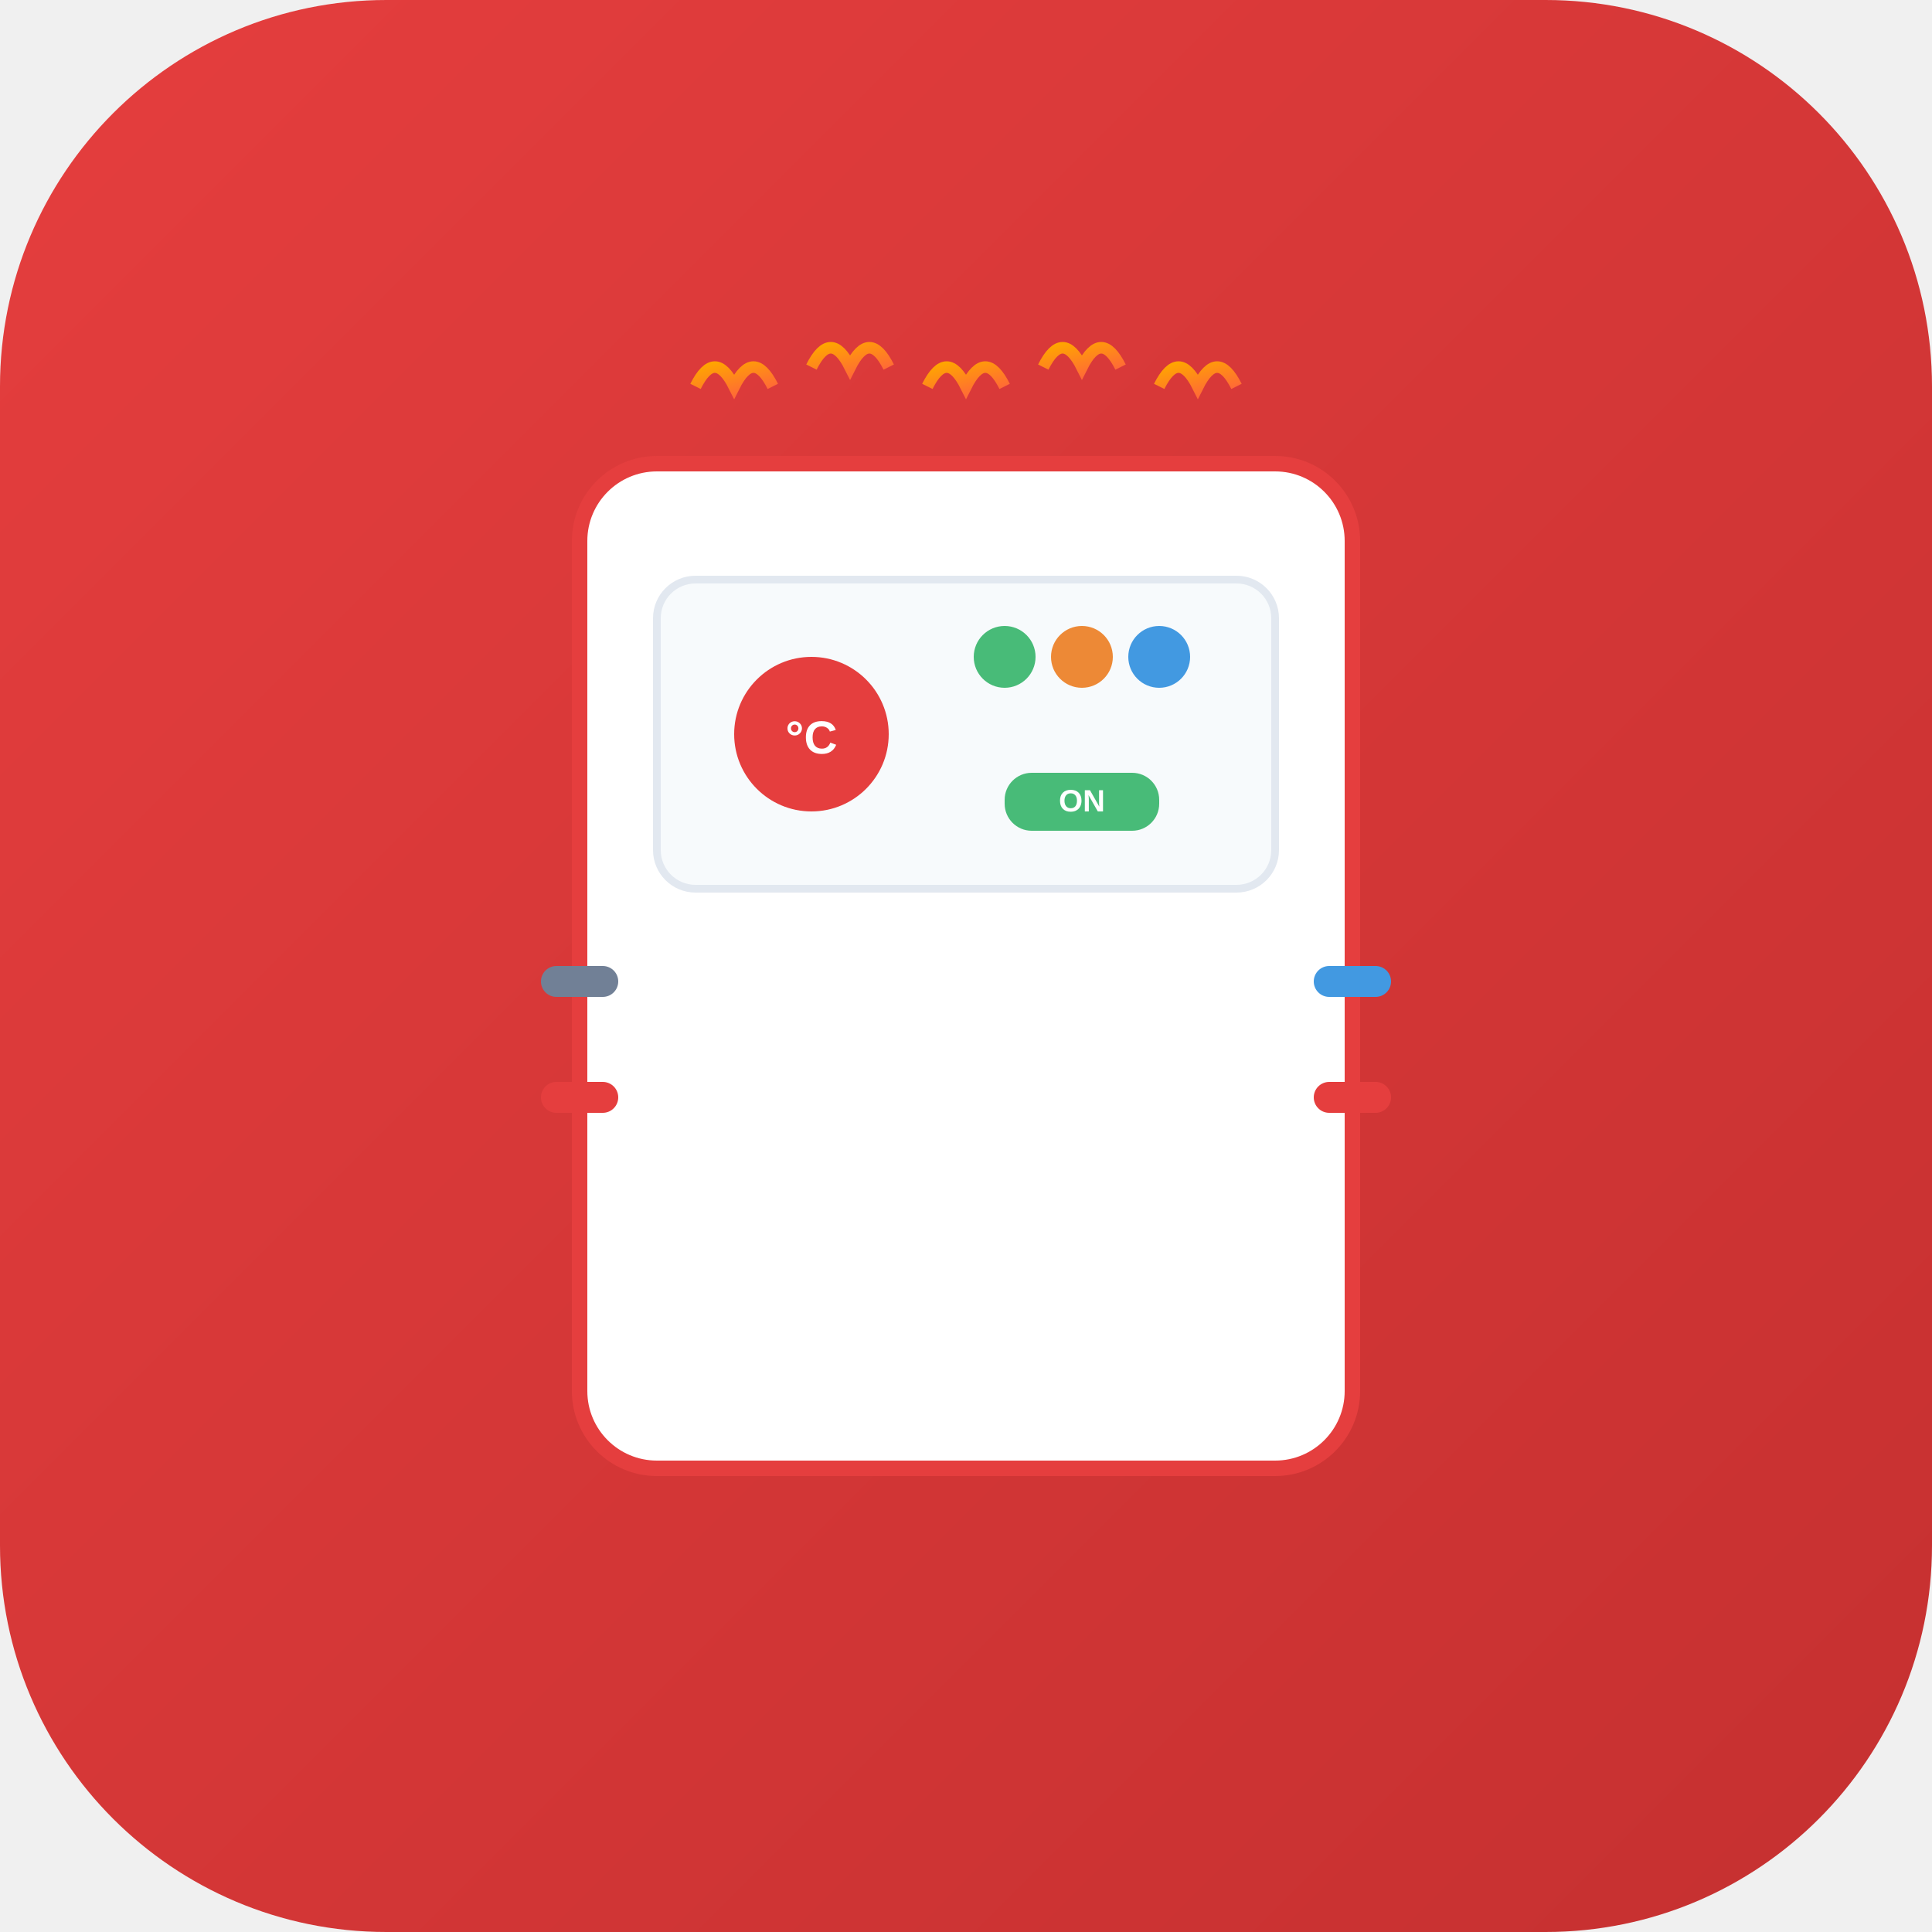
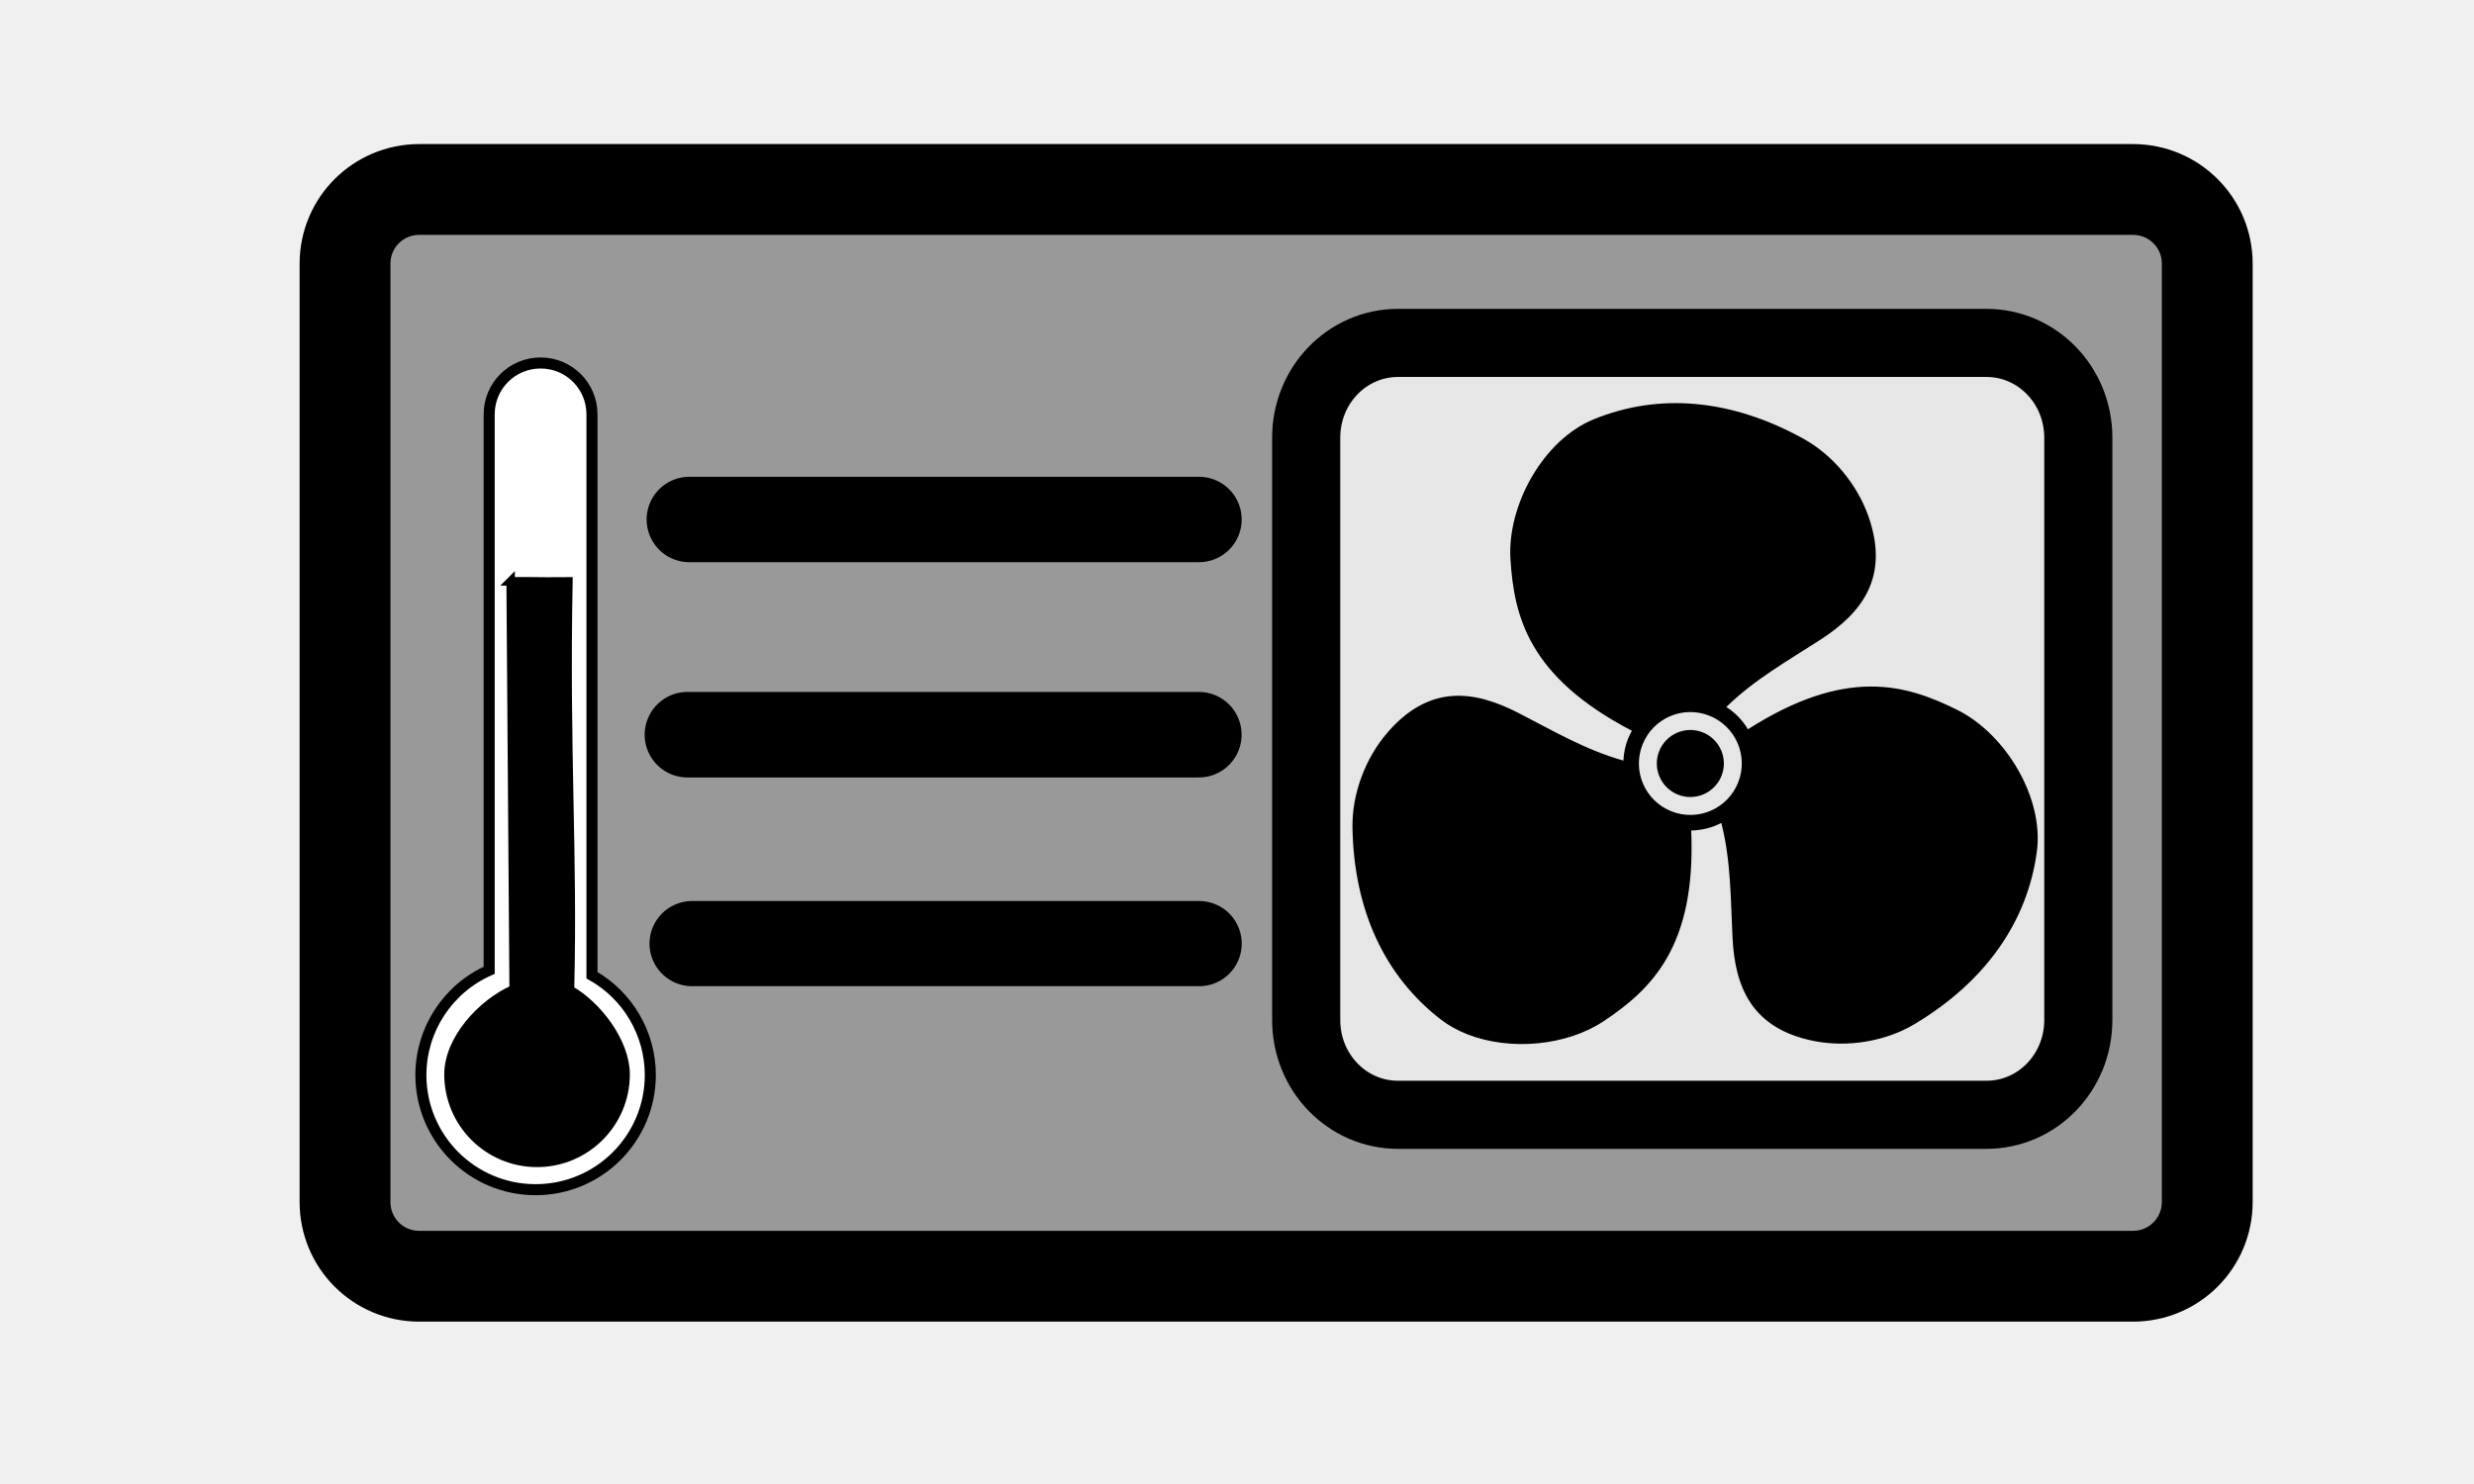
- <svg xmlns="http://www.w3.org/2000/svg" width="500" height="500" viewBox="0 0 500 500">
-   <defs>
-     <linearGradient id="boilerGradient" x1="0%" y1="0%" x2="100%" y2="100%">
-       <stop offset="0%" style="stop-color:#E53E3E;stop-opacity:1" />
-       <stop offset="100%" style="stop-color:#C53030;stop-opacity:1" />
-     </linearGradient>
-     <linearGradient id="heatGradient" x1="0%" y1="0%" x2="100%" y2="100%">
-       <stop offset="0%" style="stop-color:#FFA500;stop-opacity:1" />
-       <stop offset="100%" style="stop-color:#FF6B35;stop-opacity:1" />
-     </linearGradient>
-   </defs>
-   <rect width="500" height="500" rx="100" fill="url(#boilerGradient)" />
-   <rect x="150" y="120" width="200" height="260" rx="20" fill="white" stroke="#E53E3E" stroke-width="4" />
-   <path d="M 180 100 Q 185 90 190 100 Q 195 90 200 100" stroke="url(#heatGradient)" stroke-width="3" fill="none" />
-   <path d="M 210 95 Q 215 85 220 95 Q 225 85 230 95" stroke="url(#heatGradient)" stroke-width="3" fill="none" />
-   <path d="M 240 100 Q 245 90 250 100 Q 255 90 260 100" stroke="url(#heatGradient)" stroke-width="3" fill="none" />
-   <path d="M 270 95 Q 275 85 280 95 Q 285 85 290 95" stroke="url(#heatGradient)" stroke-width="3" fill="none" />
-   <path d="M 300 100 Q 305 90 310 100 Q 315 90 320 100" stroke="url(#heatGradient)" stroke-width="3" fill="none" />
-   <g transform="translate(250,200) scale(0.8)">
-     <polygon points="-30,0 0,-20 30,0 0,20" fill="#E53E3E" />
-     <polygon points="-15,-10 0,-20 15,-10 0,0" fill="white" />
-     <polygon points="-15,10 0,0 15,10 0,20" fill="white" />
+ <svg xmlns="http://www.w3.org/2000/svg" width="100mm" height="60mm" viewBox="0 0 354.331 212.598" id="svg4227" version="1.1">
+   <defs id="defs4229" />
+   <g id="layer1" transform="translate(0,-839.7638)">
+     <path id="rect825" style="fill:#999999;fill-rule:evenodd;stroke:#000000;stroke-width:13.01;stroke-linecap:round;stroke-linejoin:round" d="m 60.056,866.908 c -5.894,0 -10.64,4.741 -10.64,10.637 l 0,134.412 c 0,5.896 4.745,10.642 10.64,10.642 l 245.428,0 c 5.896,0 10.642,-4.746 10.642,-10.642 l 0,-134.412 c 0,-5.896 -4.746,-10.637 -10.642,-10.637 l -245.428,0 z" />
+     <path id="path852" style="fill:none;stroke:#000000;stroke-width:12.234;stroke-linecap:round;stroke-linejoin:round" d="m 98.727,914.186 72.991,0" />
+     <path d="m 200.243,888.889 84.246,0 c 7.296,0 13.171,6.057 13.171,13.577 l 0,83.424 c 0,7.525 -5.875,13.582 -13.171,13.582 l -84.246,0 c -7.296,0 -13.168,-6.057 -13.168,-13.582 l 0,-83.424 c 0,-7.52 5.872,-13.577 13.168,-13.577 z" style="fill:#ffffff;fill-rule:evenodd" id="rect874" />
+     <path d="m 200.243,888.889 84.246,0 c 7.296,0 13.171,6.057 13.171,13.577 l 0,83.424 c 0,7.525 -5.875,13.582 -13.171,13.582 l -84.246,0 c -7.296,0 -13.168,-6.057 -13.168,-13.582 l 0,-83.424 c 0,-7.52 5.872,-13.577 13.168,-13.577 z" style="fill:#e6e6e6;stroke:#000000;stroke-width:9.757" id="path2857" />
+     <path style="opacity:1;fill:#000000;fill-opacity:1;fill-rule:nonzero;stroke:none;stroke-width:1;stroke-linecap:round;stroke-linejoin:round;stroke-miterlimit:4;stroke-dasharray:none;stroke-dashoffset:0;stroke-opacity:1" d="m 210.214,987.96 c 6.125,2.382 14.161,1.617 19.418,-1.872 6.88,-4.567 13.309,-10.709 12.586,-27.349 a 9.604,9.604 0 0 0 4.311,-1.084 c 1.397,5.444 1.332,10.948 1.607,16.459 0.352,7.069 2.761,13.07 11.778,14.807 4.759,0.917 10.175,0.032 14.33,-2.464 10.191,-6.12 16.128,-14.688 17.478,-24.678 1.039,-7.696 -4.446,-16.861 -11.401,-20.317 -7.395,-3.675 -15.93,-6.172 -29.982,2.778 a 9.604,9.604 0 0 0 -3.089,-3.195 c 4.016,-3.931 8.814,-6.627 13.449,-9.62 5.946,-3.839 9.939,-8.926 6.934,-17.604 -1.586,-4.58 -5.06,-8.828 -9.299,-11.179 -10.396,-5.766 -20.785,-6.623 -30.11,-2.797 -7.184,2.948 -12.379,12.281 -11.894,20.031 0.515,8.242 2.62,16.882 17.396,24.576 a 9.604,9.604 0 0 0 -0.564,1.163 9.604,9.604 0 0 0 -0.651,3.112 c -5.415,-1.512 -10.151,-4.321 -15.062,-6.839 -6.298,-3.229 -12.7,-4.144 -18.713,2.797 -3.174,3.663 -5.115,8.796 -5.032,13.642 0.205,11.886 4.656,21.312 12.633,27.475 1.152,0.89 2.464,1.608 3.877,2.157 z m 29.175,-31.965 a 7.367,7.367 0 0 1 -4.147,-9.558 7.367,7.367 0 0 1 9.558,-4.148 7.367,7.367 0 0 1 4.148,9.558 7.367,7.367 0 0 1 -9.558,4.148 z m 0.942,-2.386 a 4.802,4.802 0 0 0 6.229,-2.703 4.802,4.802 0 0 0 -2.703,-6.229 4.802,4.802 0 0 0 -6.229,2.703 4.802,4.802 0 0 0 2.703,6.229 z" id="path4410" />
+     <path id="path852-2" style="fill:none;stroke:#000000;stroke-width:12.255;stroke-linecap:round;stroke-linejoin:round" d="m 98.457,945.016 73.239,0" />
+     <path id="path852-2-1" style="fill:none;stroke:#000000;stroke-width:12.203;stroke-linecap:round;stroke-linejoin:round" d="m 99.125,974.944 72.617,0" />
+     <path style="opacity:1;fill:#ffffff;fill-opacity:1;fill-rule:nonzero;stroke:#000000;stroke-width:1.582;stroke-miterlimit:4;stroke-dasharray:none;stroke-dashoffset:0;stroke-opacity:1" d="m 77.422,891.764 c -4.078,0 -7.361,3.283 -7.361,7.361 l 0,79.643 a 16.429,16.429 0 0 0 -9.781,15.002 16.429,16.429 0 0 0 16.428,16.428 16.429,16.429 0 0 0 16.43,-16.428 16.429,16.429 0 0 0 -8.354,-14.297 l 0,-80.348 c 0,-4.078 -3.283,-7.361 -7.361,-7.361 z" id="path4835" />
+     <path style="opacity:1;fill:#000000;fill-opacity:1;fill-rule:nonzero;stroke:#000000;stroke-width:1.221;stroke-miterlimit:4;stroke-dasharray:none;stroke-dashoffset:0;stroke-opacity:1" d="m 73.139,923.042 0.432,58.426 c -4.584,2.028 -9.329,7.192 -9.335,12.204 3.28e-4,7.003 5.677,12.68 12.68,12.68 7.003,5e-4 12.681,-5.676 12.681,-12.68 -0.003,-4.572 -3.984,-9.859 -7.966,-12.106 0.49,-19.681 -0.7,-33.664 -0.226,-58.51 -5.831,0.044 -3.407,-0.042 -8.267,-0.013 z" id="path4835-1" />
  </g>
-   <rect x="170" y="150" width="160" height="80" rx="10" fill="#F7FAFC" stroke="#E2E8F0" stroke-width="2" />
-   <circle cx="210" cy="190" r="20" fill="#E53E3E" />
-   <text x="210" y="195" text-anchor="middle" fill="white" font-family="Arial" font-size="12" font-weight="bold">°C</text>
-   <circle cx="260" cy="170" r="8" fill="#48BB78" />
-   <circle cx="280" cy="170" r="8" fill="#ED8936" />
-   <circle cx="300" cy="170" r="8" fill="#4299E1" />
-   <rect x="260" y="200" width="40" height="15" rx="7" fill="#48BB78" />
-   <text x="280" y="210" text-anchor="middle" fill="white" font-family="Arial" font-size="8" font-weight="bold">ON</text>
-   <rect x="140" y="250" width="20" height="8" rx="4" fill="#718096" />
-   <rect x="340" y="250" width="20" height="8" rx="4" fill="#4299E1" />
-   <rect x="140" y="280" width="20" height="8" rx="4" fill="#E53E3E" />
-   <rect x="340" y="280" width="20" height="8" rx="4" fill="#E53E3E" />
</svg>
